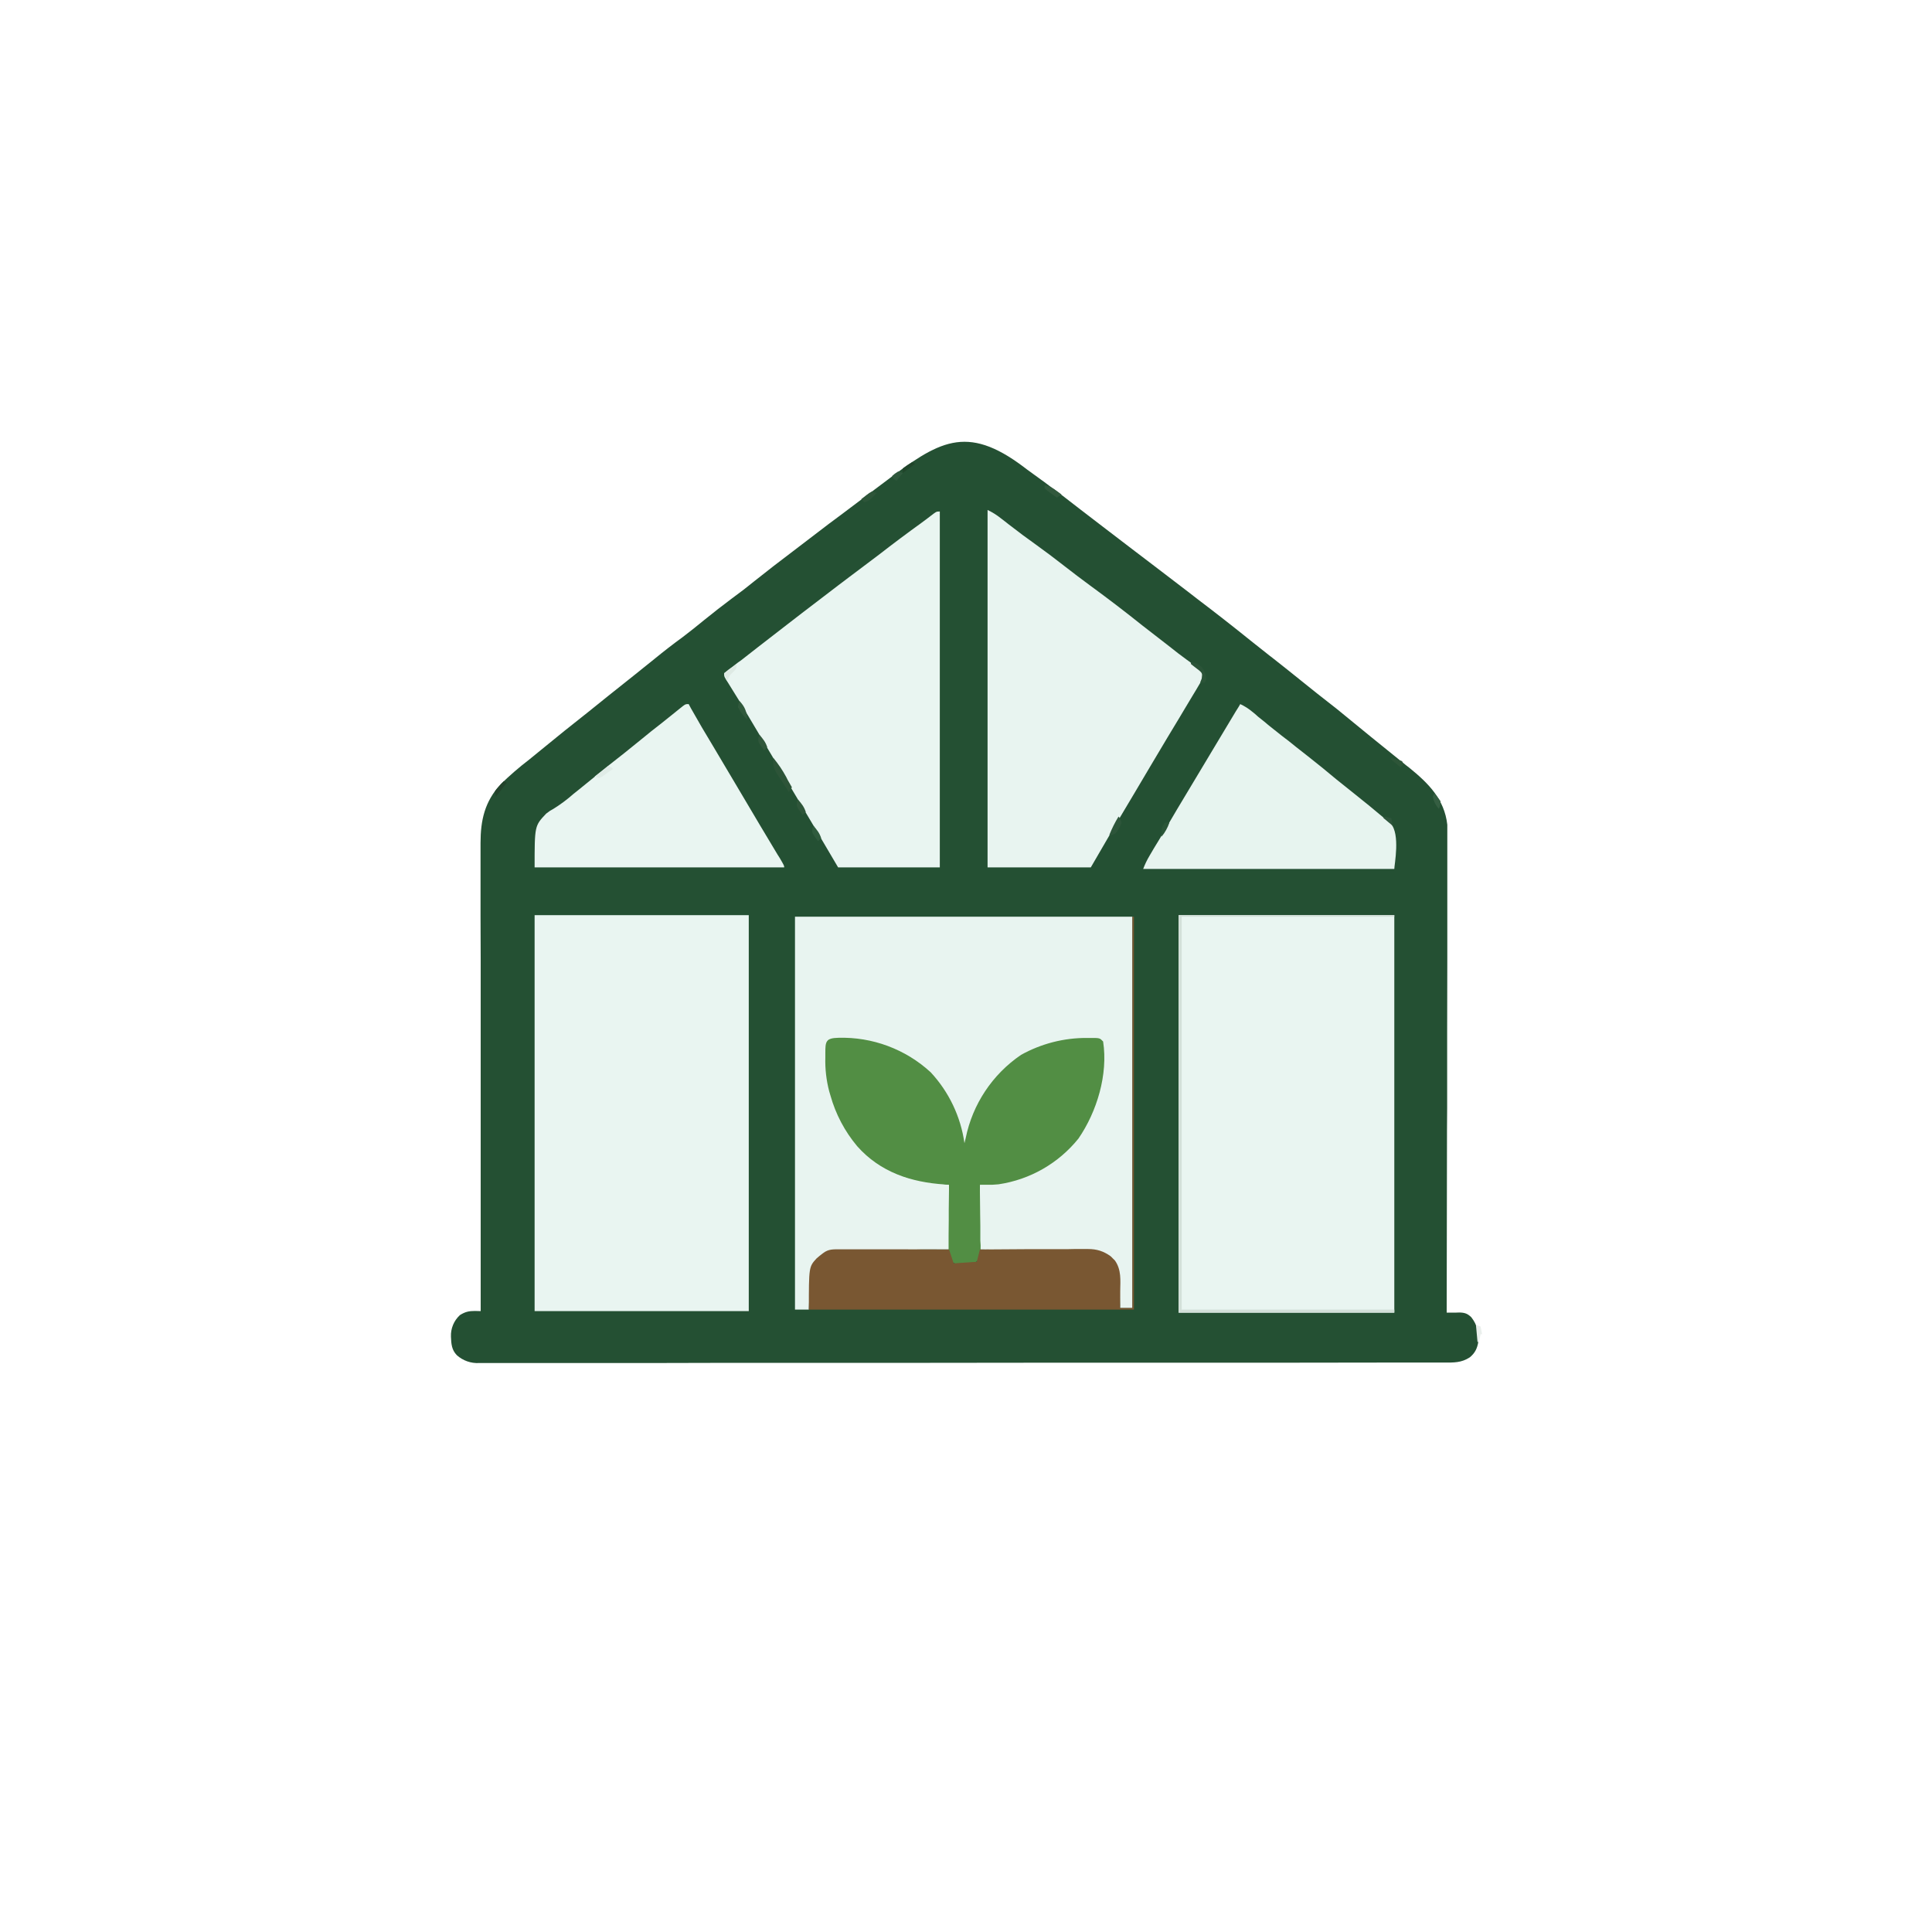
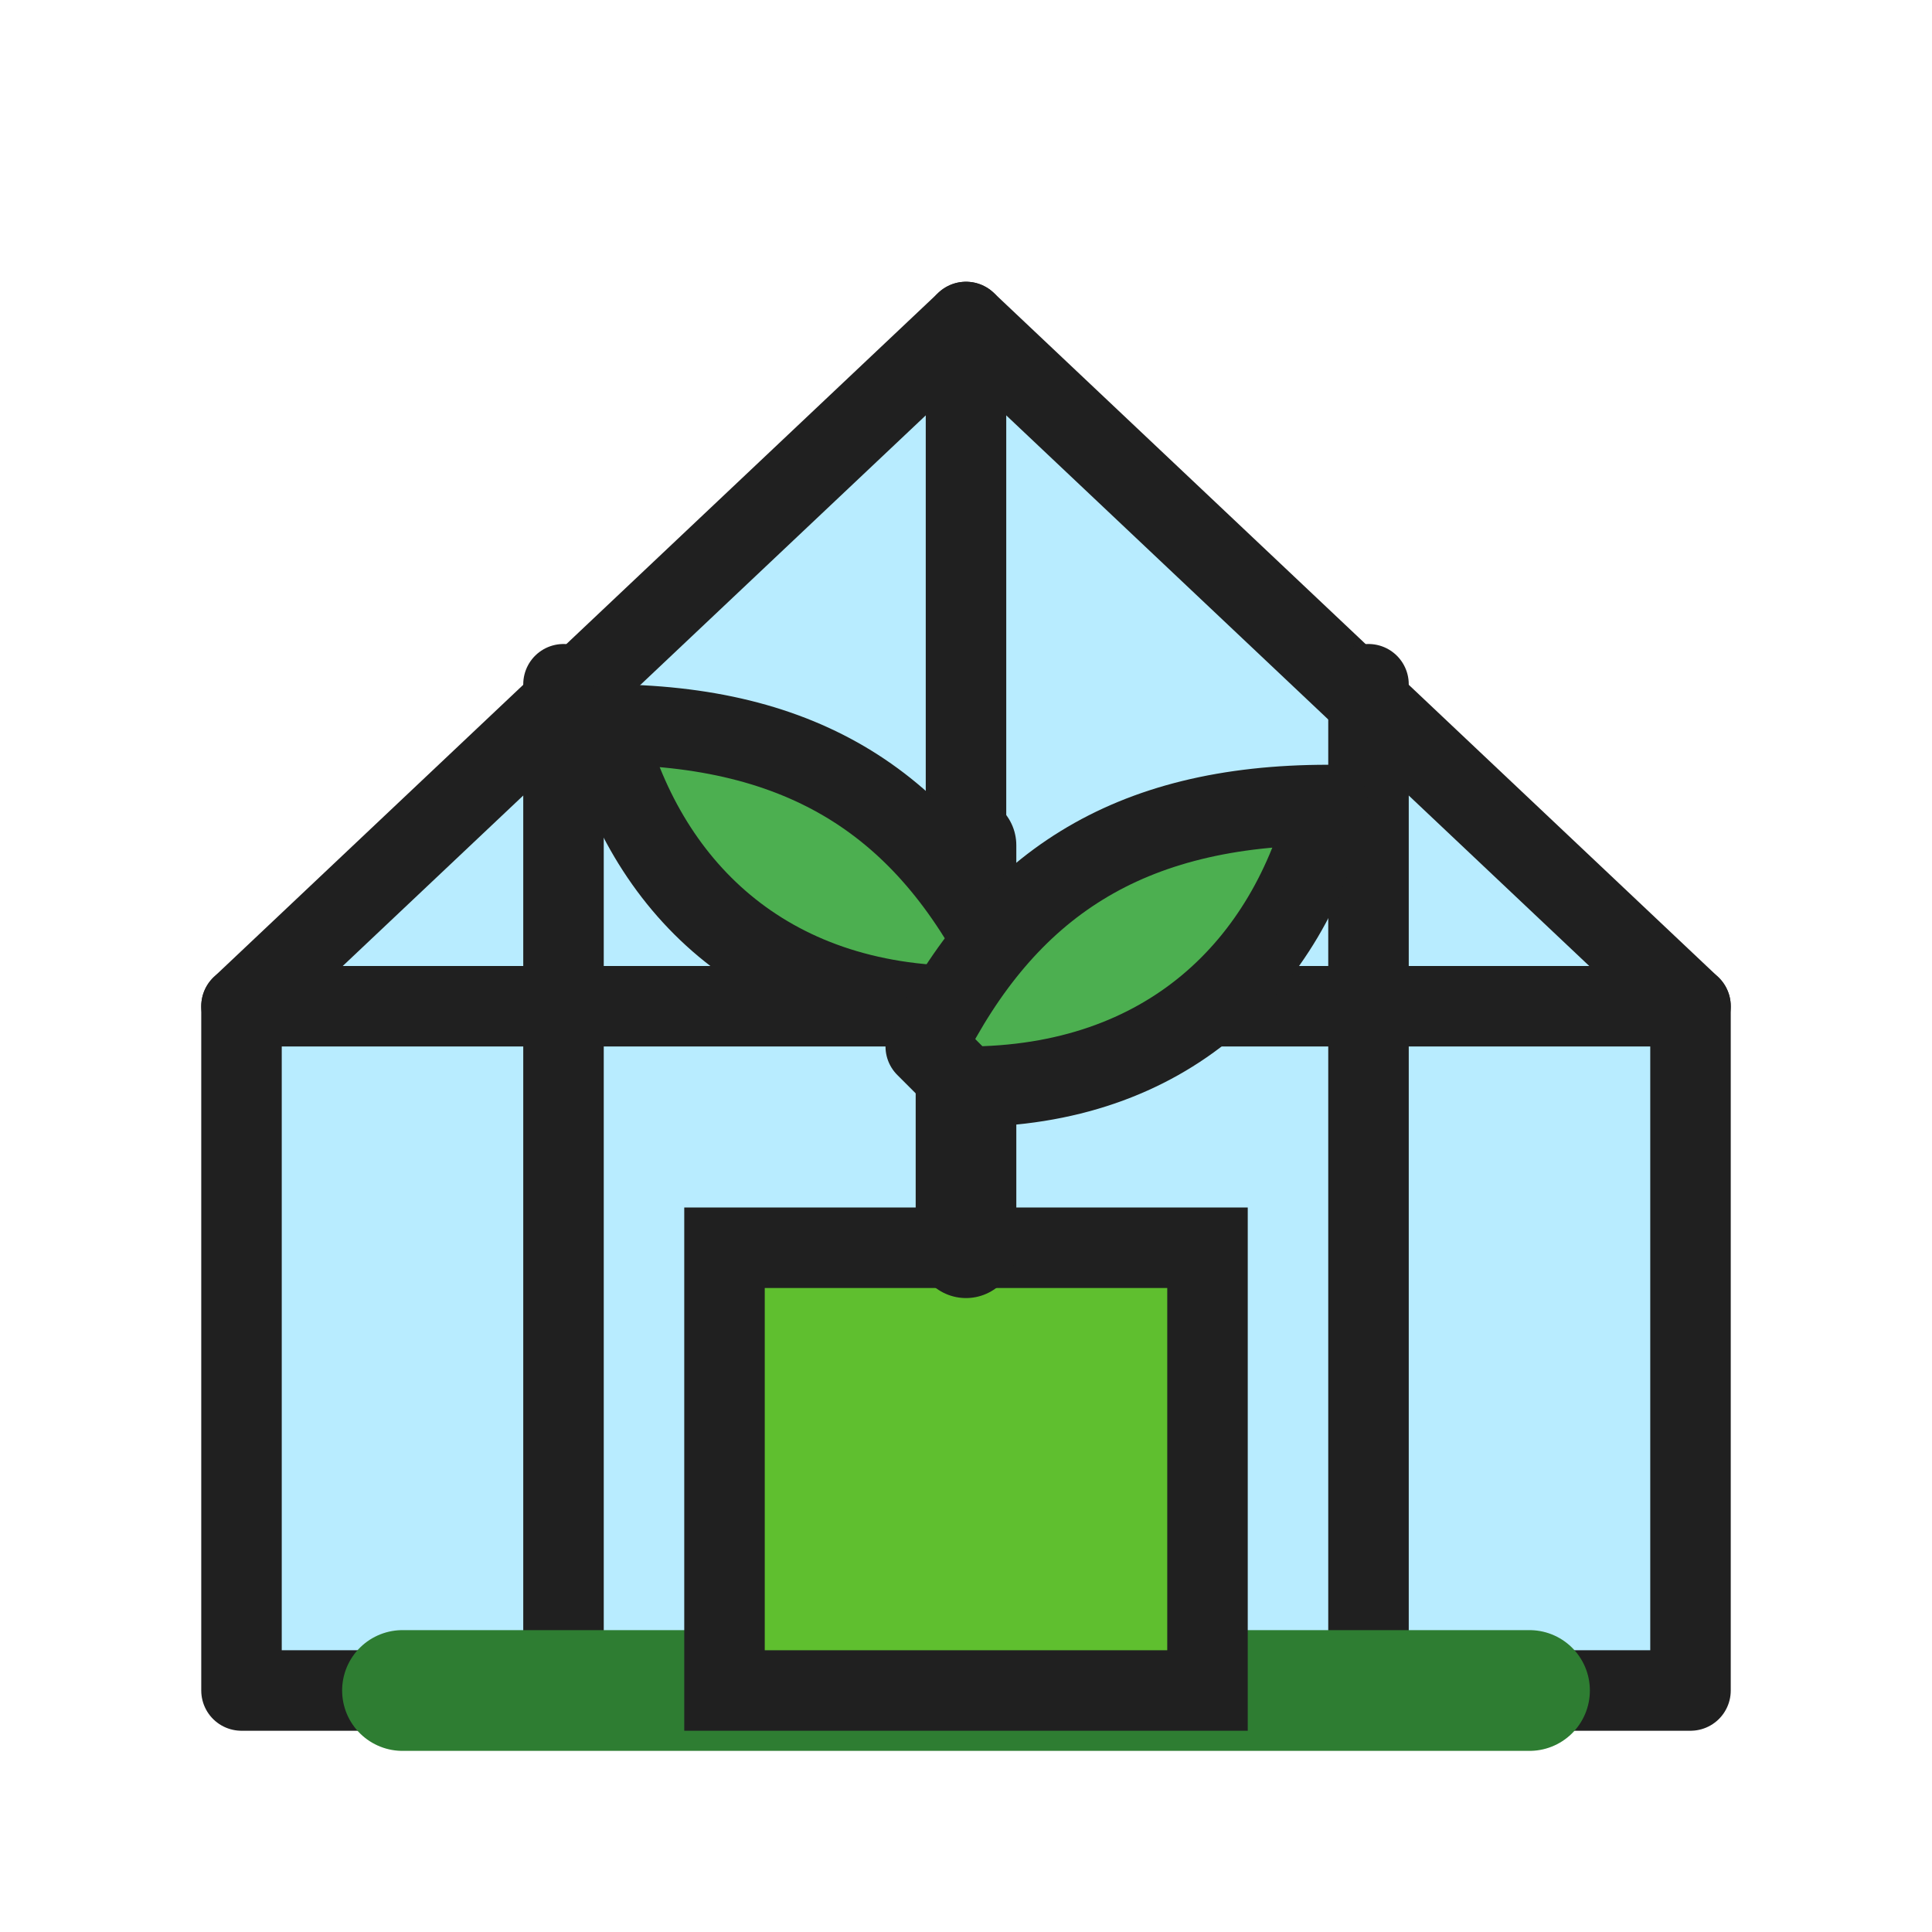
- <svg xmlns="http://www.w3.org/2000/svg" width="1254" height="1254">
-   <path fill="#245033" d="m664.6 303.2 2.1 1.6L678 313a903 903 0 0 1 23.4 17.8L716 342l17 13 19.3 14.7L771 384l6.2 4.8q17.3 13.1 34.4 26.9l12.5 9.9 1.7 1.3 8.6 6.8 20.6 16.5 13 10.2 22 18 17.8 14.4 5.2 4.2 1.7 1.3c12.3 10 22.8 20.3 24.7 37v86.6l-.1 47.7V719l-.1 14.3L939 852h5.3l3-.1c3.5.1 5.2.7 7.7 3.1 4 5.2 4.7 9.6 4.5 16.1-.7 4.2-2.2 7.2-5.5 9.9-5.5 3.6-10.4 3.4-16.8 3.4h-39.7l-74.7.1H669.5l-90.7.1H463.5l-43 .1H311a20 20 0 0 1-14.5-5.1c-3.4-3.5-3.6-7.4-3.8-12a18 18 0 0 1 5.8-14c3.3-2.1 5.8-2.7 9.7-2.7l3.8.1V623l-.1-28.8v-47c0-14.8 2.7-27 13.1-38.2q8.7-8.5 18.5-16l7.6-6.2q15.2-12.5 30.6-24.6l13.3-10.7 16.7-13.3 13.2-10.6q8.9-7.3 18.1-14 7.1-5.4 14-11.1 9-7.3 18.1-14.1 7.6-5.5 14.8-11.4a1105 1105 0 0 1 24.8-19.2L538 340l7.8-5.8 18.2-13.7 10-7.5c35-26.5 53-38.2 90.6-9.8" />
-   <path fill="#e9f5f1" d="M765 594h140v258H765zm-418 0h139v257H347z" />
-   <path fill="#e8f4f0" d="M516 595h219v254h-8v-2l-.3-9v-3.2c-.3-6.9-.8-12.4-5.4-17.8l-1.7-1.4-1.8-1.4c-4-2.6-8.5-2.4-13.2-2.4h-2.3l-7.3-.1h-5.1l-13.4-.2-16-.2-24.5-.3v-42l9.4-1c14.8-2 28.6-6.9 40.6-16l2.6-2c15.3-12.6 24-33.6 26.4-53l.1-10.8v-8.3c.1-2 .1-2-1.1-2.9-20.8-1.2-41.5 2.5-58 16l-2.6 2a80 80 0 0 0-26.4 54h-1l-.7-3.7A95 95 0 0 0 608 702l-1.8-2.4C594.5 685 575.1 677.3 557 675q-9.5-.6-19 0c-2.7 2.7-1.4 10.3-1.4 13.9.2 13.8 4 26.9 10.4 39.1l1.1 2.3A70 70 0 0 0 588 764c9.2 2.6 18.6 3.7 28 5v42h-16.9l-10.5.2-30.4.2h-14.5c-5.8.2-9.2 2.3-13.3 6.2-4 4.7-4.5 8-4.7 14l-.1 3.3-.2 3.3v3.5q-.3 4.1-.4 8.3h-9zm125-264c3.3 1.6 5.7 3.1 8.5 5.3l2.6 2 2.8 2.2q9 7 18.3 13.6 9 6.5 17.8 13.4 8.2 6.4 16.5 12.5a957 957 0 0 1 34 26l17.8 13.8q5.2 4.2 10.7 8.2l1.8 1.3 4.8 3.6a12 12 0 0 1 4.4 6.1c-.6 2-.6 2-1.9 4.1l-1.4 2.4-1.6 2.7-1.7 2.8-5.4 9-3.7 6.2-7.6 12.6-10.6 17.8-10.6 17.9-10.9 18.3-1.5 2.5L708 563h-67z" />
-   <path fill="#e9f5f1" d="M610 332v231h-66l-14.9-25.3-18.8-31.6-23.2-39q-7-12-14.4-23.7c-2.7-4.2-2.7-4.2-2.7-6.4q2.5-2.2 5.4-4.2l3.6-2.8 2-1.4 11-8.6 18.6-14.4 10.1-7.8L544 380l7.4-5.6 2-1.5 17-12.8q13.5-10.5 27.5-20.6l4.3-3.2 2.2-1.7 2-1.5c1.6-1.1 1.6-1.1 3.6-1.1" />
-   <path fill="#528e44" d="M544 673.6a85 85 0 0 1 60.1 22.4 85 85 0 0 1 21.9 46l.8-3.3a86 86 0 0 1 35.9-54 87 87 0 0 1 43-11h2.3c5.8 0 5.8 0 8 2.3 3.3 21.4-4 45.5-16 63a82 82 0 0 1-51.9 29.7q-3.8.4-7.8.3H636v1.8l.2 18 .1 6.8v9.7l.2 3c0 7 0 7-2.3 10.3-3 2-5.2 2-8.8 1.9H622c-3-.5-3-.5-4.7-2.2-1.5-2.6-1.7-4-1.6-7v-9.1l.1-10v-6.7l.2-16.5-2.8-.2c-21.9-1.4-41.9-8-56.8-24.8a88 88 0 0 1-17.4-33l-.8-2.7a78 78 0 0 1-2.5-22v-3c0-7.2.3-9.5 8.3-9.7" />
-   <path fill="#e7f4ef" d="M805 457q4.1 1.9 7.6 4.8l2 1.6 2 1.8 4.4 3.5 2.1 1.8 8.8 7q4.7 3.5 9.3 7.3l7.9 6.2a664 664 0 0 1 18.1 14.7l10 8q12 9.5 23.7 19.4l1.8 1.5c6.3 6.8 2.3 26.8 2.3 29.4H742a54 54 0 0 1 4.2-8.7l1.3-2.2 1.4-2.4 3.3-5.4 1.8-3 10-17 24.1-40.2 9.3-15.5 4.8-8 1.7-2.7z" />
-   <path fill="#e9f5f1" d="m447 457 1.5 2.8a803 803 0 0 0 14.4 24.6l14.6 24.6 16 27 11.2 18.7 1.4 2.2c2.9 5 2.9 5 2.9 6.1H347c0-27 0-27 7.5-34.9 2.5-1.9 2.5-1.9 4.7-3.1q6.8-4.2 12.9-9.6l4-3.2 8-6.5q10.4-8.6 21-16.8l10.4-8.4q7-5.8 14.4-11.5l13.2-10.6c1.9-1.4 1.9-1.4 3.9-1.4" />
-   <path fill="#795732" d="M735 595h1v255H525c0-27.7 0-27.7 5-33.2l2-1.7 2.2-1.7c3.6-2.8 6.8-2.5 11.2-2.5h42.9l27.7.1 3 9 15-1 2-8 29.4-.2h26.8l5-.1h9.1c5.6 0 10 1.4 14.6 4.7l1.4 1.4 1.4 1.4c4.2 6 3.5 12.7 3.4 19.7v3.2l-.1 7.9h8z" />
-   <path fill="#d3e0d9" d="M765 594h140v1H767v255h138v2H765z" />
-   <path fill="#2d5438" d="M502 492q4.8 5.8 8.3 12.3l1 2 2.7 4.7-2 3-5-7.6-1.4-2.2c-2.8-4.2-4.3-7-3.6-12.2" />
-   <path fill="#2d553a" d="M726 530c1.3 1.6 1.3 1.6 2 4a22 22 0 0 1-4 7c-2.2 1-2.2 1-4 1a79 79 0 0 1 6-12" />
-   <path fill="#2b5438" d="M773 430c3.4.3 4.8.8 7.3 3.3 1.7 2.7 2.4 4.5 2.7 7.7l-1 2h-3l1-2.6c.4-3.4.4-3.4-1.5-5.1l-4-3.1-1.5-1.2z" />
-   <path fill="#32593d" d="M678 315c3.2.6 5.2 1.6 7.8 3.6l1.8 1.3 1.4 1.1-3 2-4-2.9-2.2-1.6-1.8-1.5z" />
-   <path fill="#30593c" d="M480 455c3.6 3.9 4.6 6.7 5 12a25 25 0 0 1-6-8c.3-2.3.3-2.3 1-4" />
-   <path fill="#2d5539" d="m566 319 3 1c-4.6 4.9-4.6 4.9-8 6l-2-2 3.3-2.6 1.9-1.4z" />
-   <path fill="#e0ece7" d="m395 497 3 2-4.3 3-2.4 1.8-2.3 1.2-3-1z" />
-   <path fill="#deeae4" d="M478 431c0 3 0 3-1.9 5l-2.1 2c-1.2 2.1-1.2 2.1-2 4l-2-5z" />
-   <path fill="#2f5b3d" d="M528 536c2.3 2.7 3.9 4.6 5 8l-2 2c-4-5.4-4-5.4-3.7-8.4z" />
-   <path fill="#2f563a" d="M518 519c2.3 2.7 3.9 4.6 5 8l-2 2c-4-5.4-4-5.4-3.7-8.4z" />
-   <path fill="#30573b" d="M493 477c2.3 2.7 3.9 4.6 5 8l-2 2c-4-5.4-4-5.4-3.7-8.4z" />
-   <path fill="#355e42" d="M931 515c2 2.2 2 2.2 4 5-.2 2.8-.2 2.8-1 5a15 15 0 0 1-4-8z" />
-   <path fill="#2b5638" d="M756 534h3a29 29 0 0 1-5 9c-.2-5.6-.2-5.6 2-9" />
-   <path fill="#eaefec" d="m958 860 3 1 1 5h-1l-1 5h-1z" />
-   <path fill="#22432b" d="m327 507 2 1-7 9-1-3c1.2-1.8 1.2-1.8 3-3.7l1.7-1.9z" />
-   <path fill="#2f573c" d="m583 306 3 1-4 5c-2-1-2-1-3-3 1.8-1.6 1.8-1.6 4-3" />
-   <path fill="#2d5538" d="m903 492 7 2 1 2-2 2-6-5z" />
-   <path fill="#20442a" d="m592 300 2 1-8 6v-3c3-2.2 3-2.2 6-4" />
-   <path fill="#2f563c" d="m898 530 5 1 1 5-6-5z" />
+ <svg xmlns="http://www.w3.org/2000/svg" viewBox="0 0 48 48" width="48" height="48" role="img" aria-label="Greenhouse icon">
+   <path d="M6 25L24 8l18 17v17H6z" fill="#b8ecff" stroke="#202020" stroke-width="2" stroke-linejoin="round" />
+   <path d="M24 8v34M6 25h36M14 17v25M34 17v25" stroke="#202020" stroke-width="2" stroke-linecap="round" />
+   <path d="M10 42h28" stroke="#2e7d32" stroke-width="3" stroke-linecap="round" />
+   <rect x="18" y="31" width="12" height="11" fill="#5fbf2f" stroke="#202020" stroke-width="2" />
+   <path d="M24 31V21" stroke="#202020" stroke-width="2.5" stroke-linecap="round" />
+   <path d="M24 25c-5 0-8-3-9-7 5 0 8 2 10 6z" fill="#4caf50" stroke="#202020" stroke-width="2" stroke-linejoin="round" />
+   <path d="M24 27c5 0 8-3 9-7-5 0-8 2-10 6z" fill="#4caf50" stroke="#202020" stroke-width="2" stroke-linejoin="round" />
</svg>
